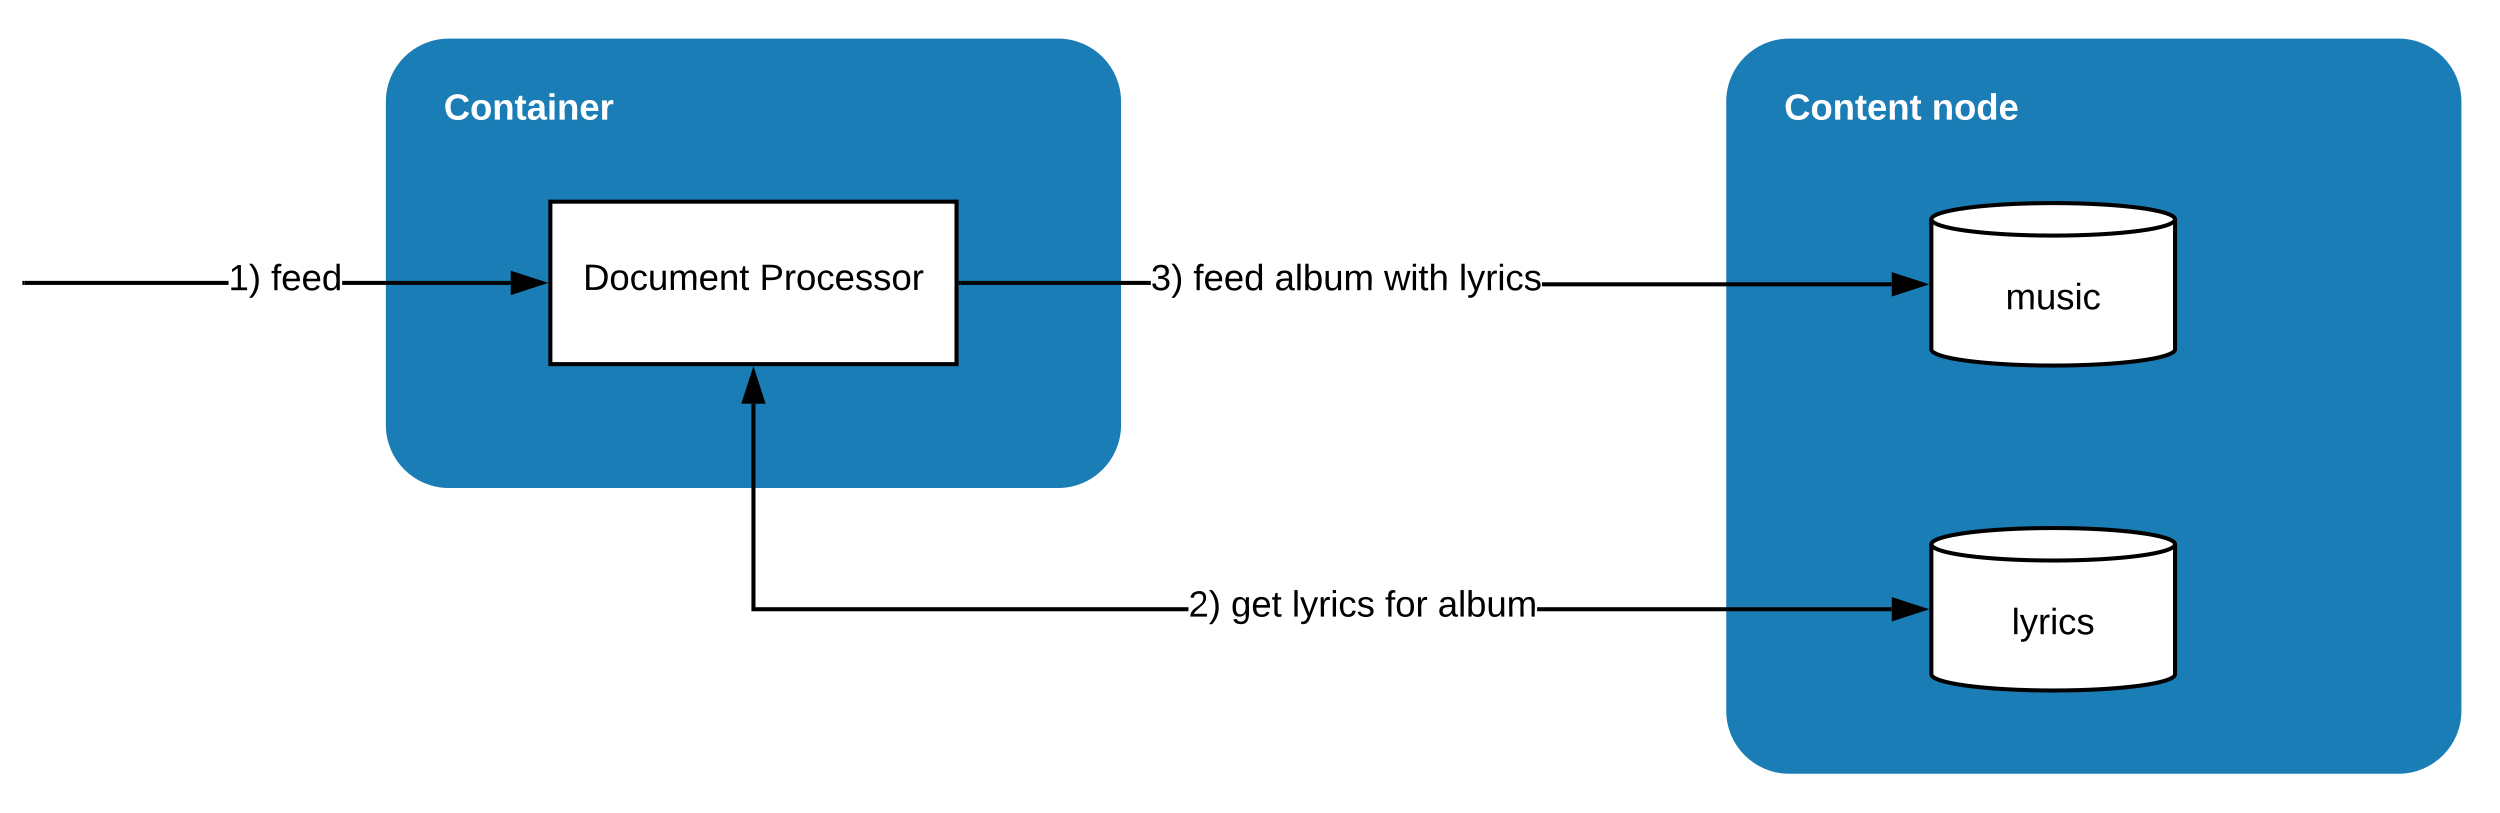
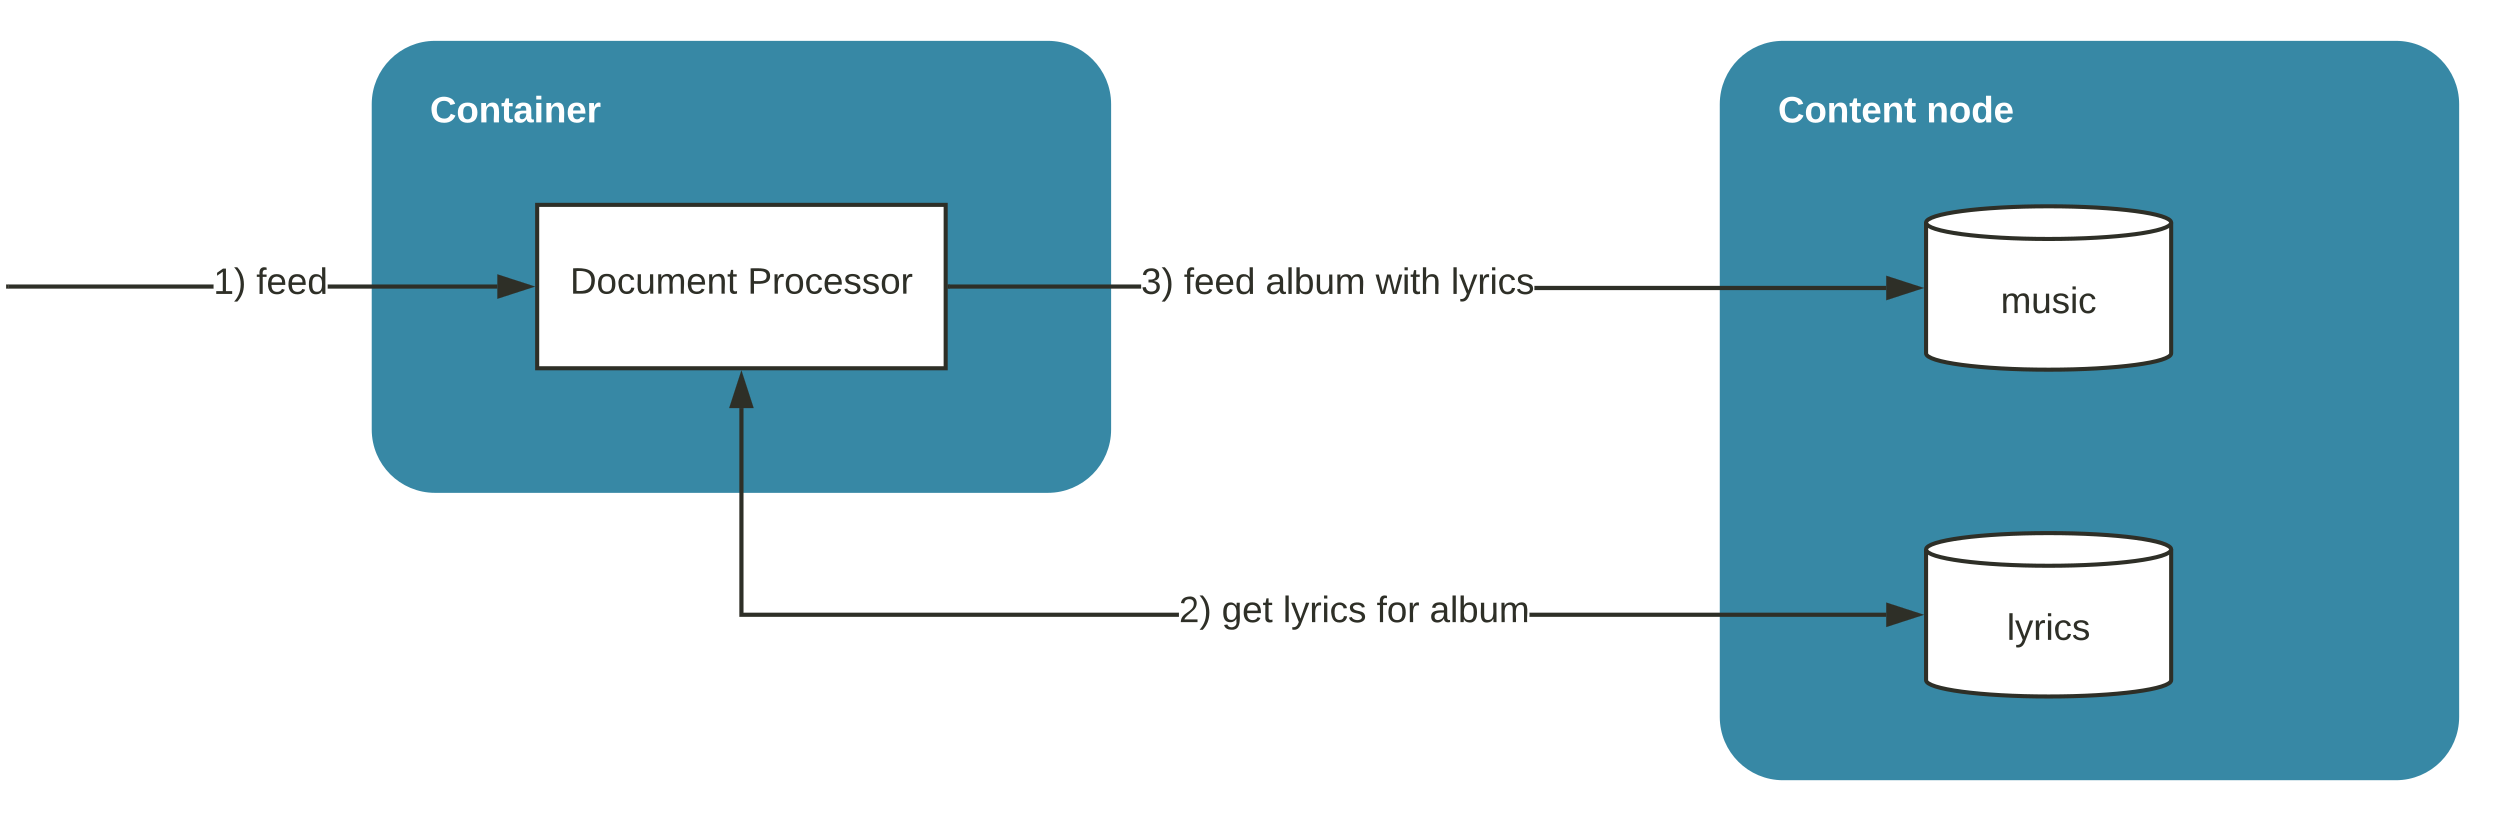
- <svg xmlns="http://www.w3.org/2000/svg" xmlns:ns1="lucid" xmlns:xlink="http://www.w3.org/1999/xlink" width="1231" height="400">
-   <g transform="translate(-89 -180)" ns1:page-tab-id="0_0">
+ <svg xmlns="http://www.w3.org/2000/svg" xmlns:ns1="lucid" xmlns:xlink="http://www.w3.org/1999/xlink" width="1224" height="402">
+   <g transform="translate(-97 -179)" ns1:page-tab-id="0_0">
    <path d="M0 0h1870.4v1323.2H0z" fill="#fff" />
-     <path d="M610 200c16.57 0 30 13.43 30 30v159.3c0 16.57-13.43 30-30 30H310c-16.57 0-30-13.43-30-30V230c0-16.57 13.43-30 30-30z" stroke="#1a7db6" stroke-width="2" fill="#1a7db6" />
+     <path d="M610 200c16.57 0 30 13.43 30 30v159.3c0 16.57-13.43 30-30 30H310c-16.57 0-30-13.43-30-30V230c0-16.57 13.43-30 30-30z" stroke="#3788a5" stroke-width="2" fill="#3788a5" />
    <path d="M302.5 215.77h180v40h-180z" stroke="#000" stroke-opacity="0" stroke-width="2" fill="#fff" fill-opacity="0" />
    <use xlink:href="#a" transform="matrix(1,0,0,1,307.5,220.7707) translate(0 18.15)" />
-     <path d="M360 279.3h200v80H360z" stroke="#000" stroke-width="2" fill="#fff" />
+     <path d="M360 279.3h200v80H360z" stroke="#2e2f27" stroke-width="2" fill="#fff" />
    <use xlink:href="#b" transform="matrix(1,0,0,1,365,284.3032) translate(11.1 38.4625)" />
    <use xlink:href="#c" transform="matrix(1,0,0,1,365,284.3032) translate(98 38.4625)" />
-     <path d="M201.53 320.3H101v-2h100.53zm138.97 0h-83.02v-2h83.02z" />
-     <path d="M101.03 320.3H100v-2h1.03zM355.76 319.3l-14.26 4.64v-9.27z" />
-     <path d="M359 319.3l-18.5 6v-12zm-16.5 3.26l10.03-3.26-10.03-3.26z" />
+     <path d="M201.53 320.3H101v-2h100.53zm138.97 0h-83.02v-2h83.02z" stroke="#2e2f27" stroke-width=".05" fill="#2e2f27" />
+     <path d="M101.03 320.3H100v-2h1.03z" stroke="#2e2f27" stroke-width=".05" fill="#2e2f27" />
+     <path d="M355.76 319.3l-14.26 4.64v-9.27z" fill="#2e2f27" />
+     <path d="M359 319.3l-18.5 6v-12zm-16.5 3.26l10.03-3.26-10.03-3.26z" stroke="#2e2f27" stroke-width=".05" fill="#2e2f27" />
    <use xlink:href="#d" transform="matrix(1,0,0,1,201.525,308.5032) translate(0 14.4)" />
    <use xlink:href="#e" transform="matrix(1,0,0,1,201.525,308.5032) translate(20.95 14.4)" />
-     <path d="M1270 200c16.57 0 30 13.43 30 30v300c0 16.57-13.43 30-30 30H970c-16.57 0-30-13.43-30-30V230c0-16.57 13.43-30 30-30z" stroke="#1a7db6" stroke-width="2" fill="#1a7db6" />
+     <path d="M1270 200c16.57 0 30 13.43 30 30v300c0 16.57-13.43 30-30 30H970c-16.57 0-30-13.43-30-30V230c0-16.57 13.43-30 30-30z" stroke="#3788a5" stroke-width="2" fill="#3788a5" />
    <path d="M962.5 215.77h180v40h-180z" stroke="#000" stroke-opacity="0" stroke-width="2" fill="#fff" fill-opacity="0" />
    <use xlink:href="#f" transform="matrix(1,0,0,1,967.5,220.7707) translate(0 18.15)" />
    <use xlink:href="#g" transform="matrix(1,0,0,1,967.5,220.7707) translate(72.7 18.15)" />
-     <path d="M1160 352c0 4.42-26.86 8-60 8s-60-3.58-60-8v-64c0-4.42 26.86-8 60-8s60 3.58 60 8z" stroke="#000" stroke-width="2" fill="#fff" />
-     <path d="M1160 288c0 4.42-26.86 8-60 8s-60-3.58-60-8" stroke="#000" stroke-width="2" fill="none" />
+     <path d="M1160 352c0 4.42-26.86 8-60 8s-60-3.58-60-8v-64c0-4.42 26.86-8 60-8s60 3.58 60 8z" stroke="#2e2f27" stroke-width="2" fill="#fff" />
+     <path d="M1160 288c0 4.42-26.86 8-60 8s-60-3.58-60-8" stroke="#2e2f27" stroke-width="2" fill="none" />
    <use xlink:href="#h" transform="matrix(1,0,0,1,1045,301) translate(31.55 31.275)" />
-     <path d="M1160 512c0 4.42-26.86 8-60 8s-60-3.58-60-8v-64c0-4.42 26.86-8 60-8s60 3.58 60 8z" stroke="#000" stroke-width="2" fill="#fff" />
-     <path d="M1160 448c0 4.42-26.86 8-60 8s-60-3.58-60-8" stroke="#000" stroke-width="2" fill="none" />
+     <path d="M1160 512c0 4.42-26.86 8-60 8s-60-3.58-60-8v-64c0-4.42 26.86-8 60-8s60 3.58 60 8z" stroke="#2e2f27" stroke-width="2" fill="#fff" />
+     <path d="M1160 448c0 4.42-26.86 8-60 8s-60-3.58-60-8" stroke="#2e2f27" stroke-width="2" fill="none" />
    <use xlink:href="#i" transform="matrix(1,0,0,1,1045,461) translate(34.575 31.275)" />
-     <path d="M1020.5 319v2H848.26v-2zM562 320.3v-2h93.66v2z" />
-     <path d="M562.03 320.3H561v-2h1.03zM1035.76 320l-14.26 4.64v-9.28z" />
-     <path d="M1039 320l-18.5 6v-12zm-16.5 3.26l10.03-3.26-10.03-3.26z" />
+     <path d="M1020.5 319v2H848.26v-2zM562 320.3v-2h93.66v2z" stroke="#2e2f27" stroke-width=".05" fill="#2e2f27" />
+     <path d="M562.03 320.3H561v-2h1.03z" fill="#2e2f27" />
+     <path d="M562.05 320.33h-1.07v-2.05h1.07zm-1.02-2v1.95h.97v-1.95z" stroke="#2e2f27" stroke-width=".05" fill="#2e2f27" />
+     <path d="M1035.76 320l-14.26 4.63v-9.26z" fill="#2e2f27" />
+     <path d="M1039 320l-18.5 6v-12zm-16.5 3.26l10.03-3.26-10.03-3.26z" stroke="#2e2f27" stroke-width=".05" fill="#2e2f27" />
    <use xlink:href="#j" transform="matrix(1,0,0,1,655.6564,308.5032) translate(0 14.4)" />
    <use xlink:href="#k" transform="matrix(1,0,0,1,655.6564,308.5032) translate(20.95 14.4)" />
    <use xlink:href="#l" transform="matrix(1,0,0,1,655.6564,308.5032) translate(60.95 14.4)" />
    <use xlink:href="#m" transform="matrix(1,0,0,1,655.6564,308.5032) translate(114.85 14.4)" />
    <use xlink:href="#n" transform="matrix(1,0,0,1,655.6564,308.5032) translate(151.75 14.4)" />
-     <path d="M461 479h213.2v2H459V378.8h2zm559.5 0v2H845.85v-2zM464.64 377.8h-9.28l4.64-14.26z" />
-     <path d="M466 378.8h-12l6-18.5zm-9.26-2h6.52L460 366.8zM1035.76 480l-14.26 4.64v-9.28z" />
-     <path d="M1039 480l-18.5 6v-12zm-16.5 3.26l10.03-3.26-10.03-3.26z" />
+     <path d="M461 479h213.2v2H459V378.8h2zm559.5 0v2H845.85v-2z" stroke="#2e2f27" stroke-width=".05" fill="#2e2f27" />
+     <path d="M464.63 377.8h-9.26l4.63-14.26z" fill="#2e2f27" />
+     <path d="M466 378.8h-12l6-18.5zm-9.26-2h6.52L460 366.78z" stroke="#2e2f27" stroke-width=".05" fill="#2e2f27" />
+     <path d="M1035.76 480l-14.26 4.63v-9.26z" fill="#2e2f27" />
+     <path d="M1039 480l-18.5 6v-12zm-16.5 3.26l10.03-3.26-10.03-3.26z" stroke="#2e2f27" stroke-width=".05" fill="#2e2f27" />
    <g>
      <use xlink:href="#o" transform="matrix(1,0,0,1,674.2041,469.2) translate(0 14.4)" />
      <use xlink:href="#p" transform="matrix(1,0,0,1,674.2041,469.2) translate(20.95 14.4)" />
      <use xlink:href="#q" transform="matrix(1,0,0,1,674.2041,469.2) translate(50.95 14.4)" />
      <use xlink:href="#r" transform="matrix(1,0,0,1,674.2041,469.2) translate(96.8 14.4)" />
      <use xlink:href="#s" transform="matrix(1,0,0,1,674.2041,469.2) translate(122.75 14.4)" />
    </g>
    <defs>
      <path fill="#fff" d="M67-125c0 53 21 87 73 88 37 1 54-22 65-47l45 17C233-25 199 4 140 4 58 4 20-42 15-125 8-235 124-281 211-232c18 10 29 29 36 50l-46 12c-8-25-30-41-62-41-52 0-71 34-72 86" id="t" />
      <path fill="#fff" d="M110-194c64 0 96 36 96 99 0 64-35 99-97 99-61 0-95-36-95-99 0-62 34-99 96-99zm-1 164c35 0 45-28 45-65 0-40-10-65-43-65-34 0-45 26-45 65 0 36 10 65 43 65" id="u" />
      <path fill="#fff" d="M135-194c87-1 58 113 63 194h-50c-7-57 23-157-34-157-59 0-34 97-39 157H25l-1-190h47c2 12-1 28 3 38 12-26 28-41 61-42" id="v" />
      <path fill="#fff" d="M115-3C79 11 28 4 28-45v-112H4v-33h27l15-45h31v45h36v33H77v99c-1 23 16 31 38 25v30" id="w" />
      <path fill="#fff" d="M133-34C117-15 103 5 69 4 32 3 11-16 11-54c-1-60 55-63 116-61 1-26-3-47-28-47-18 1-26 9-28 27l-52-2c7-38 36-58 82-57s74 22 75 68l1 82c-1 14 12 18 25 15v27c-30 8-71 5-69-32zm-48 3c29 0 43-24 42-57-32 0-66-3-65 30 0 17 8 27 23 27" id="x" />
      <path fill="#fff" d="M25-224v-37h50v37H25zM25 0v-190h50V0H25" id="y" />
      <path fill="#fff" d="M185-48c-13 30-37 53-82 52C43 2 14-33 14-96s30-98 90-98c62 0 83 45 84 108H66c0 31 8 55 39 56 18 0 30-7 34-22zm-45-69c5-46-57-63-70-21-2 6-4 13-4 21h74" id="z" />
      <path fill="#fff" d="M135-150c-39-12-60 13-60 57V0H25l-1-190h47c2 13-1 29 3 40 6-28 27-53 61-41v41" id="A" />
      <g id="a">
        <use transform="matrix(0.05,0,0,0.05,0,0)" xlink:href="#t" />
        <use transform="matrix(0.05,0,0,0.05,12.95,0)" xlink:href="#u" />
        <use transform="matrix(0.05,0,0,0.05,23.9,0)" xlink:href="#v" />
        <use transform="matrix(0.05,0,0,0.05,34.85,0)" xlink:href="#w" />
        <use transform="matrix(0.05,0,0,0.05,40.8,0)" xlink:href="#x" />
        <use transform="matrix(0.05,0,0,0.05,50.8,0)" xlink:href="#y" />
        <use transform="matrix(0.05,0,0,0.05,55.8,0)" xlink:href="#v" />
        <use transform="matrix(0.05,0,0,0.05,66.75,0)" xlink:href="#z" />
        <use transform="matrix(0.05,0,0,0.05,76.75,0)" xlink:href="#A" />
      </g>
-       <path d="M30-248c118-7 216 8 213 122C240-48 200 0 122 0H30v-248zM63-27c89 8 146-16 146-99s-60-101-146-95v194" id="B" />
-       <path d="M100-194c62-1 85 37 85 99 1 63-27 99-86 99S16-35 15-95c0-66 28-99 85-99zM99-20c44 1 53-31 53-75 0-43-8-75-51-75s-53 32-53 75 10 74 51 75" id="C" />
-       <path d="M96-169c-40 0-48 33-48 73s9 75 48 75c24 0 41-14 43-38l32 2c-6 37-31 61-74 61-59 0-76-41-82-99-10-93 101-131 147-64 4 7 5 14 7 22l-32 3c-4-21-16-35-41-35" id="D" />
-       <path d="M84 4C-5 8 30-112 23-190h32v120c0 31 7 50 39 49 72-2 45-101 50-169h31l1 190h-30c-1-10 1-25-2-33-11 22-28 36-60 37" id="E" />
-       <path d="M210-169c-67 3-38 105-44 169h-31v-121c0-29-5-50-35-48C34-165 62-65 56 0H25l-1-190h30c1 10-1 24 2 32 10-44 99-50 107 0 11-21 27-35 58-36 85-2 47 119 55 194h-31v-121c0-29-5-49-35-48" id="F" />
-       <path d="M100-194c63 0 86 42 84 106H49c0 40 14 67 53 68 26 1 43-12 49-29l28 8c-11 28-37 45-77 45C44 4 14-33 15-96c1-61 26-98 85-98zm52 81c6-60-76-77-97-28-3 7-6 17-6 28h103" id="G" />
-       <path d="M117-194c89-4 53 116 60 194h-32v-121c0-31-8-49-39-48C34-167 62-67 57 0H25l-1-190h30c1 10-1 24 2 32 11-22 29-35 61-36" id="H" />
-       <path d="M59-47c-2 24 18 29 38 22v24C64 9 27 4 27-40v-127H5v-23h24l9-43h21v43h35v23H59v120" id="I" />
+       <path fill="#2e2f27" d="M30-248c118-7 216 8 213 122C240-48 200 0 122 0H30v-248zM63-27c89 8 146-16 146-99s-60-101-146-95v194" id="B" />
+       <path fill="#2e2f27" d="M100-194c62-1 85 37 85 99 1 63-27 99-86 99S16-35 15-95c0-66 28-99 85-99zM99-20c44 1 53-31 53-75 0-43-8-75-51-75s-53 32-53 75 10 74 51 75" id="C" />
+       <path fill="#2e2f27" d="M96-169c-40 0-48 33-48 73s9 75 48 75c24 0 41-14 43-38l32 2c-6 37-31 61-74 61-59 0-76-41-82-99-10-93 101-131 147-64 4 7 5 14 7 22l-32 3c-4-21-16-35-41-35" id="D" />
+       <path fill="#2e2f27" d="M84 4C-5 8 30-112 23-190h32v120c0 31 7 50 39 49 72-2 45-101 50-169h31l1 190h-30c-1-10 1-25-2-33-11 22-28 36-60 37" id="E" />
+       <path fill="#2e2f27" d="M210-169c-67 3-38 105-44 169h-31v-121c0-29-5-50-35-48C34-165 62-65 56 0H25l-1-190h30c1 10-1 24 2 32 10-44 99-50 107 0 11-21 27-35 58-36 85-2 47 119 55 194h-31v-121c0-29-5-49-35-48" id="F" />
+       <path fill="#2e2f27" d="M100-194c63 0 86 42 84 106H49c0 40 14 67 53 68 26 1 43-12 49-29l28 8c-11 28-37 45-77 45C44 4 14-33 15-96c1-61 26-98 85-98zm52 81c6-60-76-77-97-28-3 7-6 17-6 28h103" id="G" />
+       <path fill="#2e2f27" d="M117-194c89-4 53 116 60 194h-32v-121c0-31-8-49-39-48C34-167 62-67 57 0H25l-1-190h30c1 10-1 24 2 32 11-22 29-35 61-36" id="H" />
+       <path fill="#2e2f27" d="M59-47c-2 24 18 29 38 22v24C64 9 27 4 27-40v-127H5v-23h24l9-43h21v43h35v23H59v120" id="I" />
      <g id="b">
        <use transform="matrix(0.05,0,0,0.05,0,0)" xlink:href="#B" />
        <use transform="matrix(0.05,0,0,0.05,12.95,0)" xlink:href="#C" />
        <use transform="matrix(0.05,0,0,0.05,22.95,0)" xlink:href="#D" />
        <use transform="matrix(0.05,0,0,0.05,31.95,0)" xlink:href="#E" />
        <use transform="matrix(0.05,0,0,0.05,41.95,0)" xlink:href="#F" />
        <use transform="matrix(0.05,0,0,0.05,56.9,0)" xlink:href="#G" />
        <use transform="matrix(0.05,0,0,0.05,66.9,0)" xlink:href="#H" />
        <use transform="matrix(0.05,0,0,0.05,76.9,0)" xlink:href="#I" />
      </g>
-       <path d="M30-248c87 1 191-15 191 75 0 78-77 80-158 76V0H30v-248zm33 125c57 0 124 11 124-50 0-59-68-47-124-48v98" id="J" />
-       <path d="M114-163C36-179 61-72 57 0H25l-1-190h30c1 12-1 29 2 39 6-27 23-49 58-41v29" id="K" />
-       <path d="M135-143c-3-34-86-38-87 0 15 53 115 12 119 90S17 21 10-45l28-5c4 36 97 45 98 0-10-56-113-15-118-90-4-57 82-63 122-42 12 7 21 19 24 35" id="L" />
+       <path fill="#2e2f27" d="M30-248c87 1 191-15 191 75 0 78-77 80-158 76V0H30v-248zm33 125c57 0 124 11 124-50 0-59-68-47-124-48v98" id="J" />
+       <path fill="#2e2f27" d="M114-163C36-179 61-72 57 0H25l-1-190h30c1 12-1 29 2 39 6-27 23-49 58-41v29" id="K" />
+       <path fill="#2e2f27" d="M135-143c-3-34-86-38-87 0 15 53 115 12 119 90S17 21 10-45l28-5c4 36 97 45 98 0-10-56-113-15-118-90-4-57 82-63 122-42 12 7 21 19 24 35" id="L" />
      <g id="c">
        <use transform="matrix(0.05,0,0,0.05,0,0)" xlink:href="#J" />
        <use transform="matrix(0.05,0,0,0.05,12,0)" xlink:href="#K" />
        <use transform="matrix(0.05,0,0,0.05,17.95,0)" xlink:href="#C" />
        <use transform="matrix(0.05,0,0,0.05,27.95,0)" xlink:href="#D" />
        <use transform="matrix(0.05,0,0,0.05,36.95,0)" xlink:href="#G" />
        <use transform="matrix(0.05,0,0,0.05,46.95,0)" xlink:href="#L" />
        <use transform="matrix(0.05,0,0,0.05,55.95,0)" xlink:href="#L" />
        <use transform="matrix(0.05,0,0,0.05,64.95,0)" xlink:href="#C" />
        <use transform="matrix(0.05,0,0,0.05,74.95,0)" xlink:href="#K" />
      </g>
-       <path d="M27 0v-27h64v-190l-56 39v-29l58-41h29v221h61V0H27" id="M" />
-       <path d="M33-261c38 41 65 92 65 168S71 34 33 75H2C39 34 66-17 66-93S39-220 2-261h31" id="N" />
+       <path fill="#2e2f27" d="M27 0v-27h64v-190l-56 39v-29l58-41h29v221h61V0H27" id="M" />
+       <path fill="#2e2f27" d="M33-261c38 41 65 92 65 168S71 34 33 75H2C39 34 66-17 66-93S39-220 2-261h31" id="N" />
      <g id="d">
        <use transform="matrix(0.05,0,0,0.05,0,0)" xlink:href="#M" />
        <use transform="matrix(0.05,0,0,0.05,10,0)" xlink:href="#N" />
      </g>
-       <path d="M101-234c-31-9-42 10-38 44h38v23H63V0H32v-167H5v-23h27c-7-52 17-82 69-68v24" id="O" />
-       <path d="M85-194c31 0 48 13 60 33l-1-100h32l1 261h-30c-2-10 0-23-3-31C134-8 116 4 85 4 32 4 16-35 15-94c0-66 23-100 70-100zm9 24c-40 0-46 34-46 75 0 40 6 74 45 74 42 0 51-32 51-76 0-42-9-74-50-73" id="P" />
+       <path fill="#2e2f27" d="M101-234c-31-9-42 10-38 44h38v23H63V0H32v-167H5v-23h27c-7-52 17-82 69-68v24" id="O" />
+       <path fill="#2e2f27" d="M85-194c31 0 48 13 60 33l-1-100h32l1 261h-30c-2-10 0-23-3-31C134-8 116 4 85 4 32 4 16-35 15-94c0-66 23-100 70-100zm9 24c-40 0-46 34-46 75 0 40 6 74 45 74 42 0 51-32 51-76 0-42-9-74-50-73" id="P" />
      <g id="e">
        <use transform="matrix(0.05,0,0,0.05,0,0)" xlink:href="#O" />
        <use transform="matrix(0.05,0,0,0.05,5,0)" xlink:href="#G" />
        <use transform="matrix(0.05,0,0,0.05,15,0)" xlink:href="#G" />
        <use transform="matrix(0.05,0,0,0.05,25,0)" xlink:href="#P" />
      </g>
      <g id="f">
        <use transform="matrix(0.05,0,0,0.05,0,0)" xlink:href="#t" />
        <use transform="matrix(0.05,0,0,0.05,12.95,0)" xlink:href="#u" />
        <use transform="matrix(0.05,0,0,0.05,23.9,0)" xlink:href="#v" />
        <use transform="matrix(0.05,0,0,0.05,34.85,0)" xlink:href="#w" />
        <use transform="matrix(0.05,0,0,0.05,40.8,0)" xlink:href="#z" />
        <use transform="matrix(0.05,0,0,0.05,50.8,0)" xlink:href="#v" />
        <use transform="matrix(0.05,0,0,0.05,61.75,0)" xlink:href="#w" />
      </g>
      <path fill="#fff" d="M88-194c31-1 46 15 58 34l-1-101h50l1 261h-48c-2-10 0-23-3-31C134-8 116 4 84 4 32 4 16-41 15-95c0-56 19-97 73-99zm17 164c33 0 40-30 41-66 1-37-9-64-41-64s-38 30-39 65c0 43 13 65 39 65" id="Q" />
      <g id="g">
        <use transform="matrix(0.05,0,0,0.05,0,0)" xlink:href="#v" />
        <use transform="matrix(0.05,0,0,0.05,10.95,0)" xlink:href="#u" />
        <use transform="matrix(0.05,0,0,0.05,21.9,0)" xlink:href="#Q" />
        <use transform="matrix(0.05,0,0,0.05,32.85,0)" xlink:href="#z" />
      </g>
-       <path d="M24-231v-30h32v30H24zM24 0v-190h32V0H24" id="R" />
+       <path fill="#2e2f27" d="M24-231v-30h32v30H24zM24 0v-190h32V0H24" id="R" />
      <g id="h">
        <use transform="matrix(0.05,0,0,0.05,0,0)" xlink:href="#F" />
        <use transform="matrix(0.05,0,0,0.05,14.95,0)" xlink:href="#E" />
        <use transform="matrix(0.05,0,0,0.05,24.95,0)" xlink:href="#L" />
        <use transform="matrix(0.05,0,0,0.05,33.95,0)" xlink:href="#R" />
        <use transform="matrix(0.05,0,0,0.05,37.9,0)" xlink:href="#D" />
      </g>
-       <path d="M24 0v-261h32V0H24" id="S" />
-       <path d="M179-190L93 31C79 59 56 82 12 73V49c39 6 53-20 64-50L1-190h34L92-34l54-156h33" id="T" />
+       <path fill="#2e2f27" d="M24 0v-261h32V0H24" id="S" />
+       <path fill="#2e2f27" d="M179-190L93 31C79 59 56 82 12 73V49c39 6 53-20 64-50L1-190h34L92-34l54-156h33" id="T" />
      <g id="i">
        <use transform="matrix(0.05,0,0,0.05,0,0)" xlink:href="#S" />
        <use transform="matrix(0.05,0,0,0.05,3.95,0)" xlink:href="#T" />
        <use transform="matrix(0.05,0,0,0.05,12.95,0)" xlink:href="#K" />
        <use transform="matrix(0.05,0,0,0.05,18.9,0)" xlink:href="#R" />
        <use transform="matrix(0.05,0,0,0.05,22.85,0)" xlink:href="#D" />
        <use transform="matrix(0.05,0,0,0.05,31.85,0)" xlink:href="#L" />
      </g>
-       <path d="M126-127c33 6 58 20 58 59 0 88-139 92-164 29-3-8-5-16-6-25l32-3c6 27 21 44 54 44 32 0 52-15 52-46 0-38-36-46-79-43v-28c39 1 72-4 72-42 0-27-17-43-46-43-28 0-47 15-49 41l-32-3c6-42 35-63 81-64 48-1 79 21 79 65 0 36-21 52-52 59" id="U" />
+       <path fill="#2e2f27" d="M126-127c33 6 58 20 58 59 0 88-139 92-164 29-3-8-5-16-6-25l32-3c6 27 21 44 54 44 32 0 52-15 52-46 0-38-36-46-79-43v-28c39 1 72-4 72-42 0-27-17-43-46-43-28 0-47 15-49 41l-32-3c6-42 35-63 81-64 48-1 79 21 79 65 0 36-21 52-52 59" id="U" />
      <g id="j">
        <use transform="matrix(0.05,0,0,0.05,0,0)" xlink:href="#U" />
        <use transform="matrix(0.05,0,0,0.05,10,0)" xlink:href="#N" />
      </g>
      <g id="k">
        <use transform="matrix(0.05,0,0,0.05,0,0)" xlink:href="#O" />
        <use transform="matrix(0.05,0,0,0.05,5,0)" xlink:href="#G" />
        <use transform="matrix(0.05,0,0,0.05,15,0)" xlink:href="#G" />
        <use transform="matrix(0.05,0,0,0.05,25,0)" xlink:href="#P" />
      </g>
-       <path d="M141-36C126-15 110 5 73 4 37 3 15-17 15-53c-1-64 63-63 125-63 3-35-9-54-41-54-24 1-41 7-42 31l-33-3c5-37 33-52 76-52 45 0 72 20 72 64v82c-1 20 7 32 28 27v20c-31 9-61-2-59-35zM48-53c0 20 12 33 32 33 41-3 63-29 60-74-43 2-92-5-92 41" id="V" />
-       <path d="M115-194c53 0 69 39 70 98 0 66-23 100-70 100C84 3 66-7 56-30L54 0H23l1-261h32v101c10-23 28-34 59-34zm-8 174c40 0 45-34 45-75 0-40-5-75-45-74-42 0-51 32-51 76 0 43 10 73 51 73" id="W" />
+       <path fill="#2e2f27" d="M141-36C126-15 110 5 73 4 37 3 15-17 15-53c-1-64 63-63 125-63 3-35-9-54-41-54-24 1-41 7-42 31l-33-3c5-37 33-52 76-52 45 0 72 20 72 64v82c-1 20 7 32 28 27v20c-31 9-61-2-59-35zM48-53c0 20 12 33 32 33 41-3 63-29 60-74-43 2-92-5-92 41" id="V" />
+       <path fill="#2e2f27" d="M115-194c53 0 69 39 70 98 0 66-23 100-70 100C84 3 66-7 56-30L54 0H23l1-261h32v101c10-23 28-34 59-34zm-8 174c40 0 45-34 45-75 0-40-5-75-45-74-42 0-51 32-51 76 0 43 10 73 51 73" id="W" />
      <g id="l">
        <use transform="matrix(0.05,0,0,0.05,0,0)" xlink:href="#V" />
        <use transform="matrix(0.05,0,0,0.05,10,0)" xlink:href="#S" />
        <use transform="matrix(0.05,0,0,0.05,13.95,0)" xlink:href="#W" />
        <use transform="matrix(0.05,0,0,0.05,23.95,0)" xlink:href="#E" />
        <use transform="matrix(0.05,0,0,0.05,33.95,0)" xlink:href="#F" />
      </g>
-       <path d="M206 0h-36l-40-164L89 0H53L-1-190h32L70-26l43-164h34l41 164 42-164h31" id="X" />
-       <path d="M106-169C34-169 62-67 57 0H25v-261h32l-1 103c12-21 28-36 61-36 89 0 53 116 60 194h-32v-121c2-32-8-49-39-48" id="Y" />
+       <path fill="#2e2f27" d="M206 0h-36l-40-164L89 0H53L-1-190h32L70-26l43-164h34l41 164 42-164h31" id="X" />
+       <path fill="#2e2f27" d="M106-169C34-169 62-67 57 0H25v-261h32l-1 103c12-21 28-36 61-36 89 0 53 116 60 194h-32v-121c2-32-8-49-39-48" id="Y" />
      <g id="m">
        <use transform="matrix(0.05,0,0,0.05,0,0)" xlink:href="#X" />
        <use transform="matrix(0.05,0,0,0.05,12.95,0)" xlink:href="#R" />
        <use transform="matrix(0.05,0,0,0.05,16.9,0)" xlink:href="#I" />
        <use transform="matrix(0.05,0,0,0.05,21.9,0)" xlink:href="#Y" />
      </g>
      <g id="n">
        <use transform="matrix(0.05,0,0,0.05,0,0)" xlink:href="#S" />
        <use transform="matrix(0.05,0,0,0.05,3.95,0)" xlink:href="#T" />
        <use transform="matrix(0.05,0,0,0.05,12.95,0)" xlink:href="#K" />
        <use transform="matrix(0.05,0,0,0.05,18.9,0)" xlink:href="#R" />
        <use transform="matrix(0.05,0,0,0.05,22.85,0)" xlink:href="#D" />
        <use transform="matrix(0.05,0,0,0.05,31.85,0)" xlink:href="#L" />
      </g>
-       <path d="M101-251c82-7 93 87 43 132L82-64C71-53 59-42 53-27h129V0H18c2-99 128-94 128-182 0-28-16-43-45-43s-46 15-49 41l-32-3c6-41 34-60 81-64" id="Z" />
+       <path fill="#2e2f27" d="M101-251c82-7 93 87 43 132L82-64C71-53 59-42 53-27h129V0H18c2-99 128-94 128-182 0-28-16-43-45-43s-46 15-49 41l-32-3c6-41 34-60 81-64" id="Z" />
      <g id="o">
        <use transform="matrix(0.05,0,0,0.05,0,0)" xlink:href="#Z" />
        <use transform="matrix(0.05,0,0,0.05,10,0)" xlink:href="#N" />
      </g>
-       <path d="M177-190C167-65 218 103 67 71c-23-6-38-20-44-43l32-5c15 47 100 32 89-28v-30C133-14 115 1 83 1 29 1 15-40 15-95c0-56 16-97 71-98 29-1 48 16 59 35 1-10 0-23 2-32h30zM94-22c36 0 50-32 50-73 0-42-14-75-50-75-39 0-46 34-46 75s6 73 46 73" id="aa" />
+       <path fill="#2e2f27" d="M177-190C167-65 218 103 67 71c-23-6-38-20-44-43l32-5c15 47 100 32 89-28v-30C133-14 115 1 83 1 29 1 15-40 15-95c0-56 16-97 71-98 29-1 48 16 59 35 1-10 0-23 2-32h30zM94-22c36 0 50-32 50-73 0-42-14-75-50-75-39 0-46 34-46 75s6 73 46 73" id="aa" />
      <g id="p">
        <use transform="matrix(0.05,0,0,0.05,0,0)" xlink:href="#aa" />
        <use transform="matrix(0.05,0,0,0.05,10,0)" xlink:href="#G" />
        <use transform="matrix(0.05,0,0,0.05,20,0)" xlink:href="#I" />
      </g>
      <g id="q">
        <use transform="matrix(0.05,0,0,0.05,0,0)" xlink:href="#S" />
        <use transform="matrix(0.05,0,0,0.05,3.95,0)" xlink:href="#T" />
        <use transform="matrix(0.05,0,0,0.05,12.95,0)" xlink:href="#K" />
        <use transform="matrix(0.05,0,0,0.05,18.9,0)" xlink:href="#R" />
        <use transform="matrix(0.05,0,0,0.05,22.85,0)" xlink:href="#D" />
        <use transform="matrix(0.05,0,0,0.05,31.85,0)" xlink:href="#L" />
      </g>
      <g id="r">
        <use transform="matrix(0.05,0,0,0.05,0,0)" xlink:href="#O" />
        <use transform="matrix(0.05,0,0,0.05,5,0)" xlink:href="#C" />
        <use transform="matrix(0.05,0,0,0.05,15,0)" xlink:href="#K" />
      </g>
      <g id="s">
        <use transform="matrix(0.05,0,0,0.05,0,0)" xlink:href="#V" />
        <use transform="matrix(0.05,0,0,0.05,10,0)" xlink:href="#S" />
        <use transform="matrix(0.05,0,0,0.05,13.95,0)" xlink:href="#W" />
        <use transform="matrix(0.05,0,0,0.05,23.95,0)" xlink:href="#E" />
        <use transform="matrix(0.05,0,0,0.05,33.95,0)" xlink:href="#F" />
      </g>
    </defs>
  </g>
</svg>
